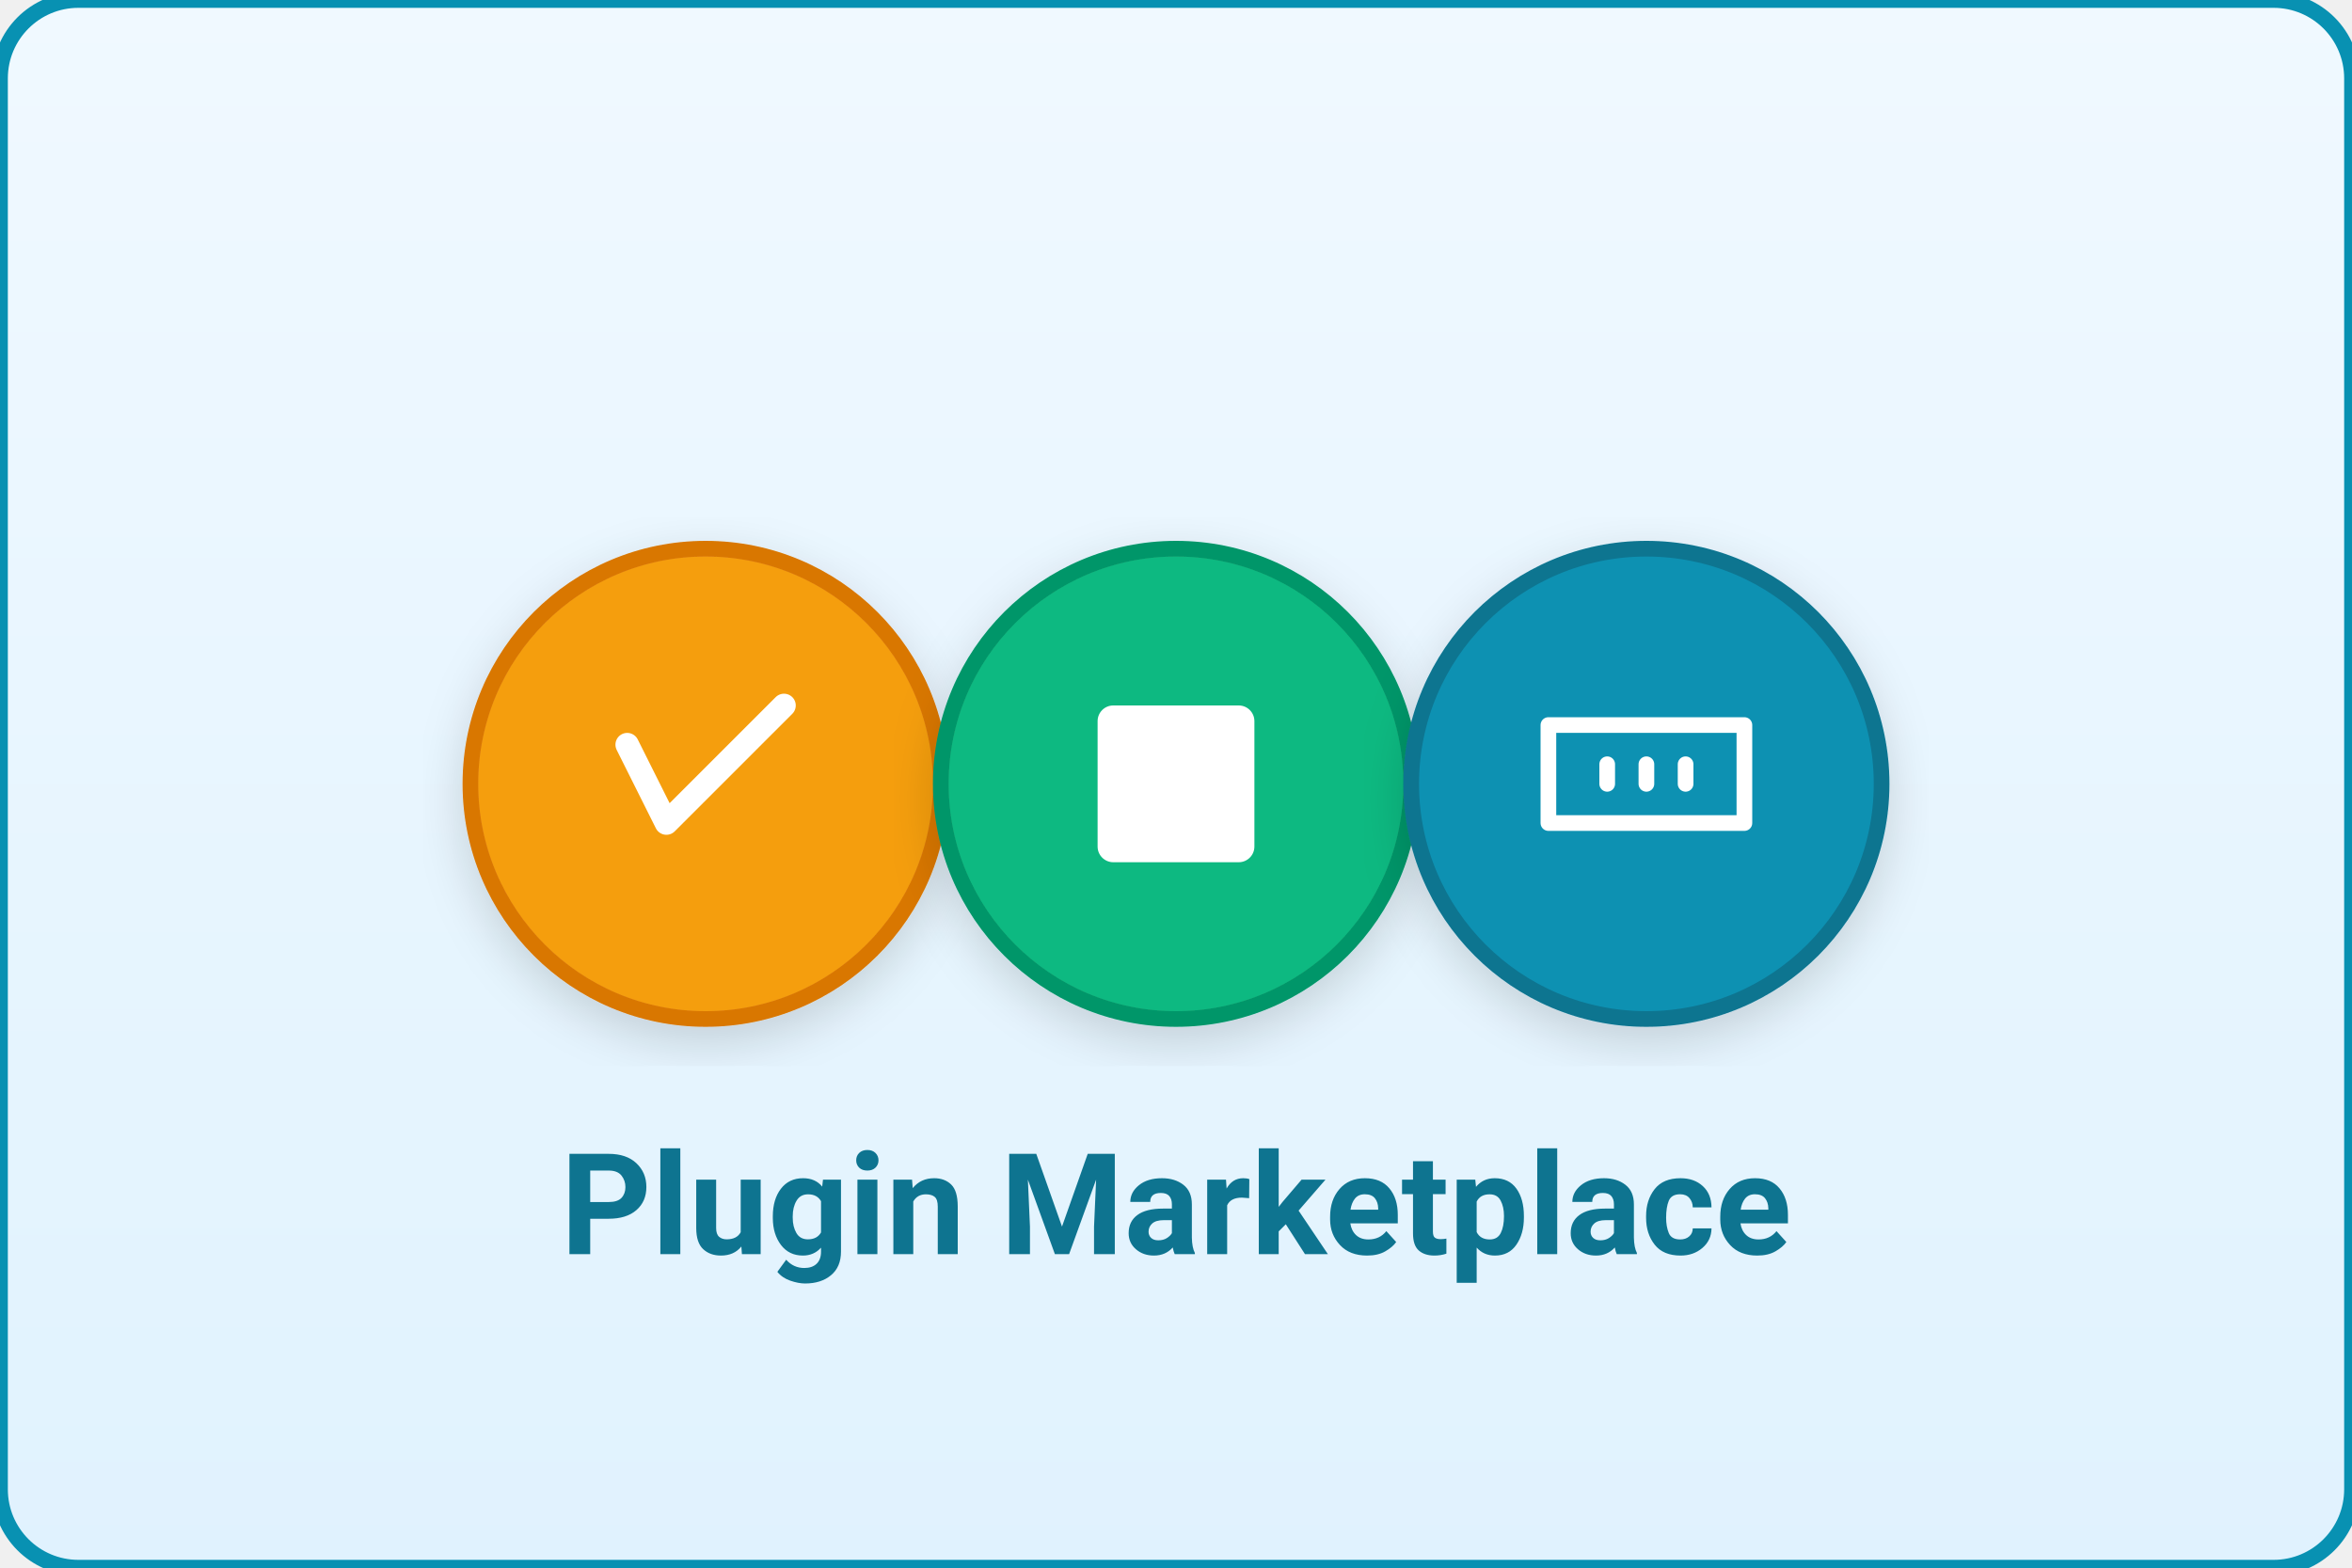
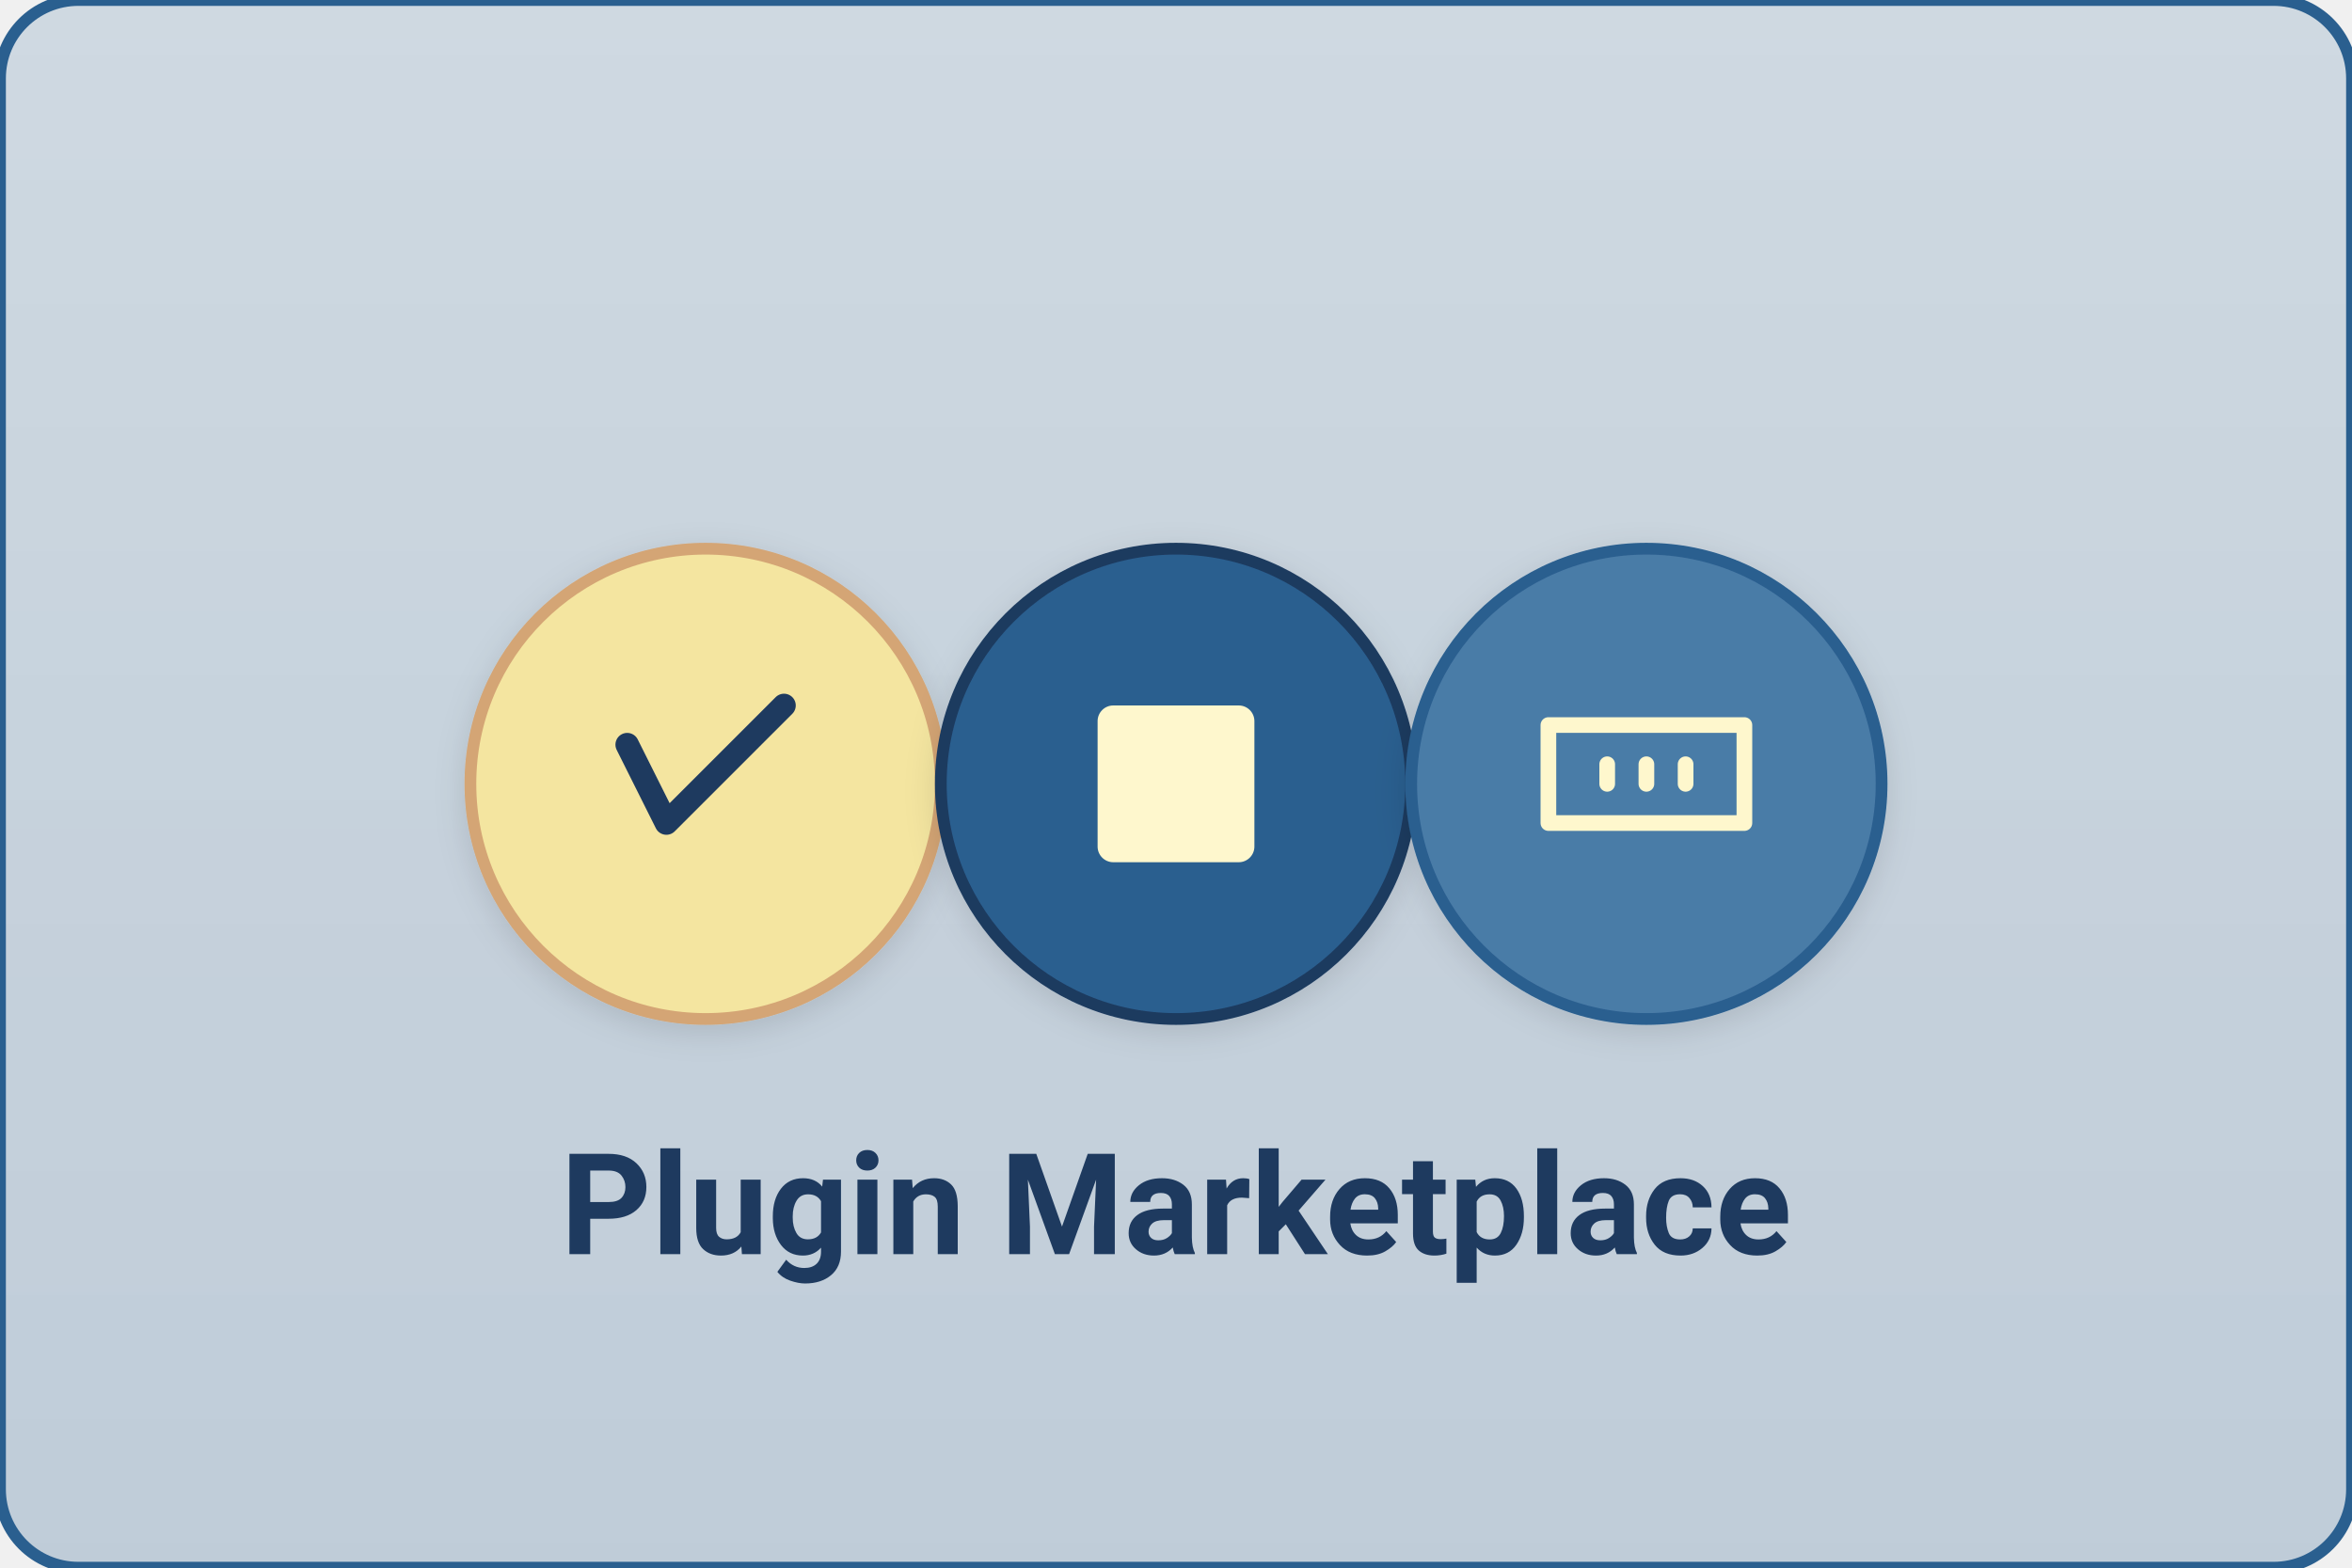
<svg xmlns="http://www.w3.org/2000/svg" viewBox="0 0 600 400" width="600" height="400">
  <defs>
    <linearGradient id="bg-gradient" x1="0%" y1="0%" x2="0%" y2="100%">
-       <stop offset="0%" style="stop-color:#f0f9ff;stop-opacity:1" />
-       <stop offset="100%" style="stop-color:#e0f2fe;stop-opacity:1" />
+       <stop offset="0%" style="stop-color:#4a7ba7;stop-opacity:0.2" />
+       <stop offset="100%" style="stop-color:#2a5f8f;stop-opacity:0.25" />
    </linearGradient>
-     <filter id="shadow-md">
-       <feDropShadow dx="0" dy="4" stdDeviation="6" flood-opacity="0.15" />
+     <filter id="shadow-sm">
+       <feDropShadow dx="0" dy="2" stdDeviation="4" flood-opacity="0.12" />
    </filter>
+     <radialGradient id="star-glow" cx="50%" cy="50%" r="50%">
+       <stop offset="0%" style="stop-color:#fef7cd;stop-opacity:0.6" />
+       <stop offset="100%" style="stop-color:#f4e5a0;stop-opacity:0" />
+     </radialGradient>
  </defs>
  <g id="bg">
-     <rect x="0" y="0" width="600" height="400" rx="20" fill="url(#bg-gradient)" stroke="#0891b2" stroke-width="4" />
+     <rect x="0" y="0" width="600" height="400" rx="20" fill="url(#bg-gradient)" stroke="#2a5f8f" stroke-width="3" />
  </g>
  <g id="main">
-     <line x1="240" y1="200" x2="360" y2="200" stroke="#cbd5e1" stroke-width="3" opacity="0.6" />
-     <circle cx="180" cy="200" r="60" fill="#f59e0b" stroke="#d97706" stroke-width="4" filter="url(#shadow-md)" />
-     <path d="M 160 190 L 170 210 L 200 180" stroke="white" stroke-width="6" fill="none" stroke-linecap="round" stroke-linejoin="round" />
-     <circle cx="300" cy="200" r="60" fill="#10b981" stroke="#059669" stroke-width="4" filter="url(#shadow-md)" />
-     <rect x="280" y="180" width="40" height="40" rx="4" fill="white" stroke="none" />
-     <circle cx="420" cy="200" r="60" fill="#0891b2" stroke="#0e7490" stroke-width="4" filter="url(#shadow-md)" />
-     <path d="M 395 185 L 395 210 L 445 210 L 445 185 Z M 410 195 L 410 200 M 420 195 L 420 200 M 430 195 L 430 200" stroke="white" stroke-width="4" fill="none" stroke-linecap="round" stroke-linejoin="round" />
+     <line x1="240" y1="200" x2="360" y2="200" stroke="#4a7ba7" stroke-width="2" opacity="0.4" />
+     <circle cx="180" cy="200" r="45" fill="url(#star-glow)" />
+     <circle cx="180" cy="200" r="60" fill="#f4e5a0" stroke="#d4a574" stroke-width="3" filter="url(#shadow-sm)" />
+     <path d="M 160 190 L 170 210 L 200 180" stroke="#1e3a5f" stroke-width="6" fill="none" stroke-linecap="round" stroke-linejoin="round" />
+     <circle cx="300" cy="200" r="60" fill="#2a5f8f" stroke="#1e3a5f" stroke-width="3" filter="url(#shadow-sm)" />
+     <rect x="280" y="180" width="40" height="40" rx="4" fill="#fef7cd" stroke="none" />
+     <circle cx="420" cy="200" r="60" fill="#4a7ba7" stroke="#2a5f8f" stroke-width="3" filter="url(#shadow-sm)" />
+     <path d="M 395 185 L 395 210 L 445 210 L 445 185 Z M 410 195 L 410 200 M 420 195 L 420 200 M 430 195 L 430 200" stroke="#fef7cd" stroke-width="4" fill="none" stroke-linecap="round" stroke-linejoin="round" />
  </g>
  <g id="labels">
-     <text x="300" y="320" text-anchor="middle" font-size="36" font-weight="700" fill="#0e7490" font-family="ui-sans-serif, system-ui, -apple-system, 'Segoe UI', Roboto, sans-serif">
+     <text x="300" y="320" text-anchor="middle" font-size="36" font-weight="700" fill="#1e3a5f" font-family="ui-sans-serif, system-ui, -apple-system, 'Segoe UI', Roboto, sans-serif">
      Plugin Marketplace
    </text>
  </g>
</svg>
